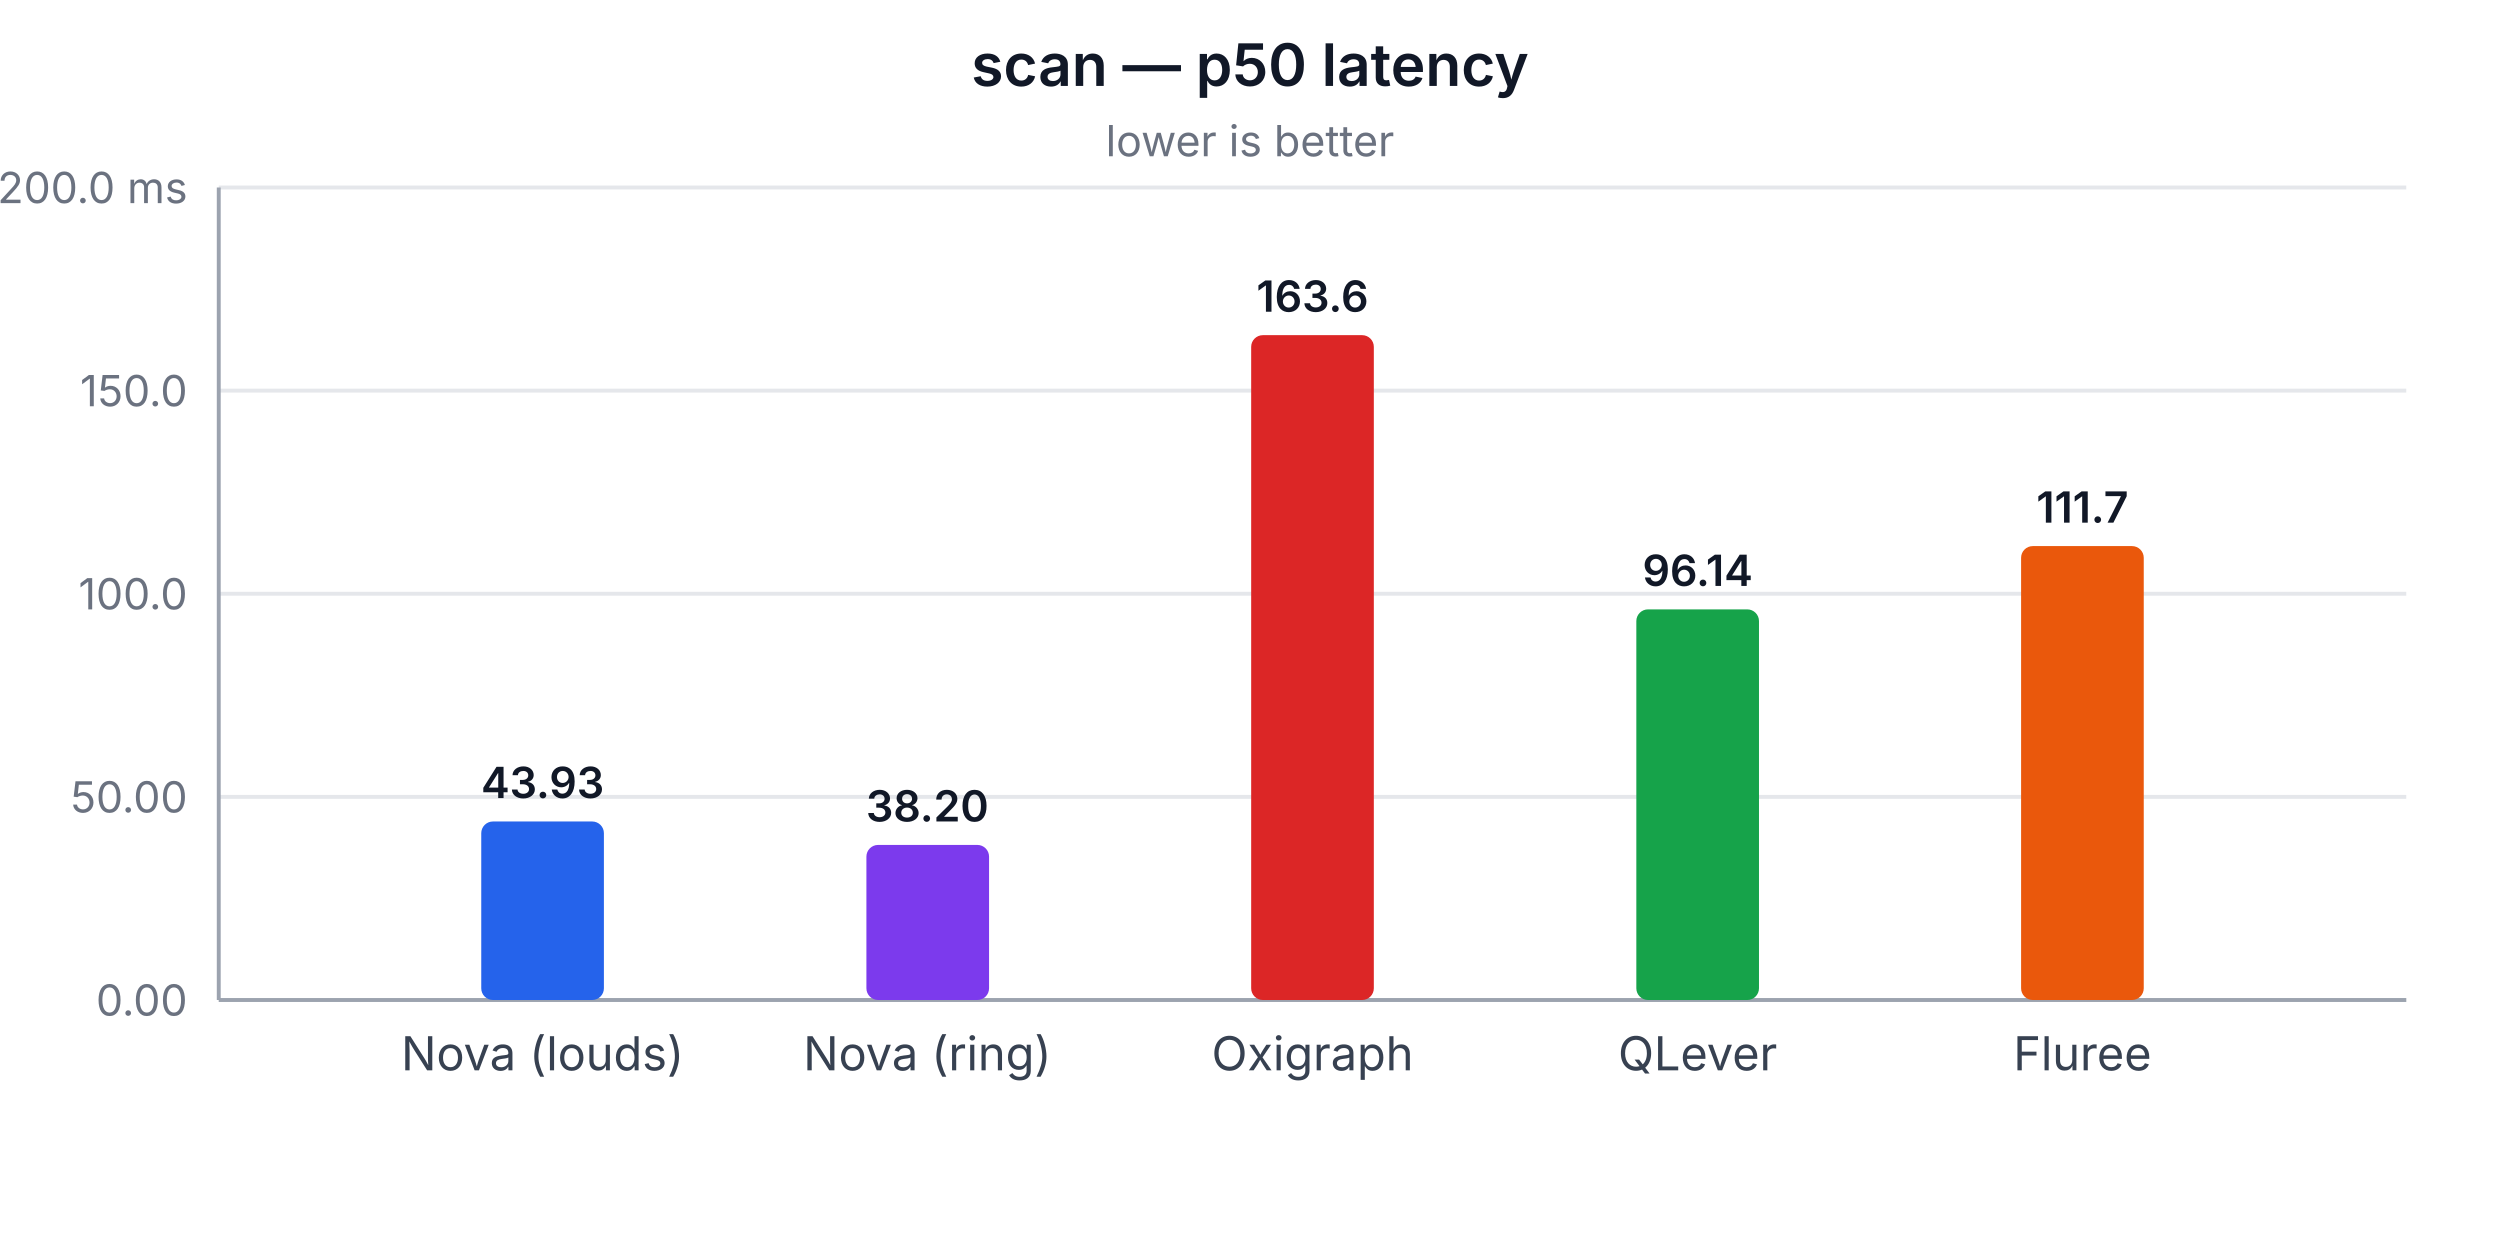
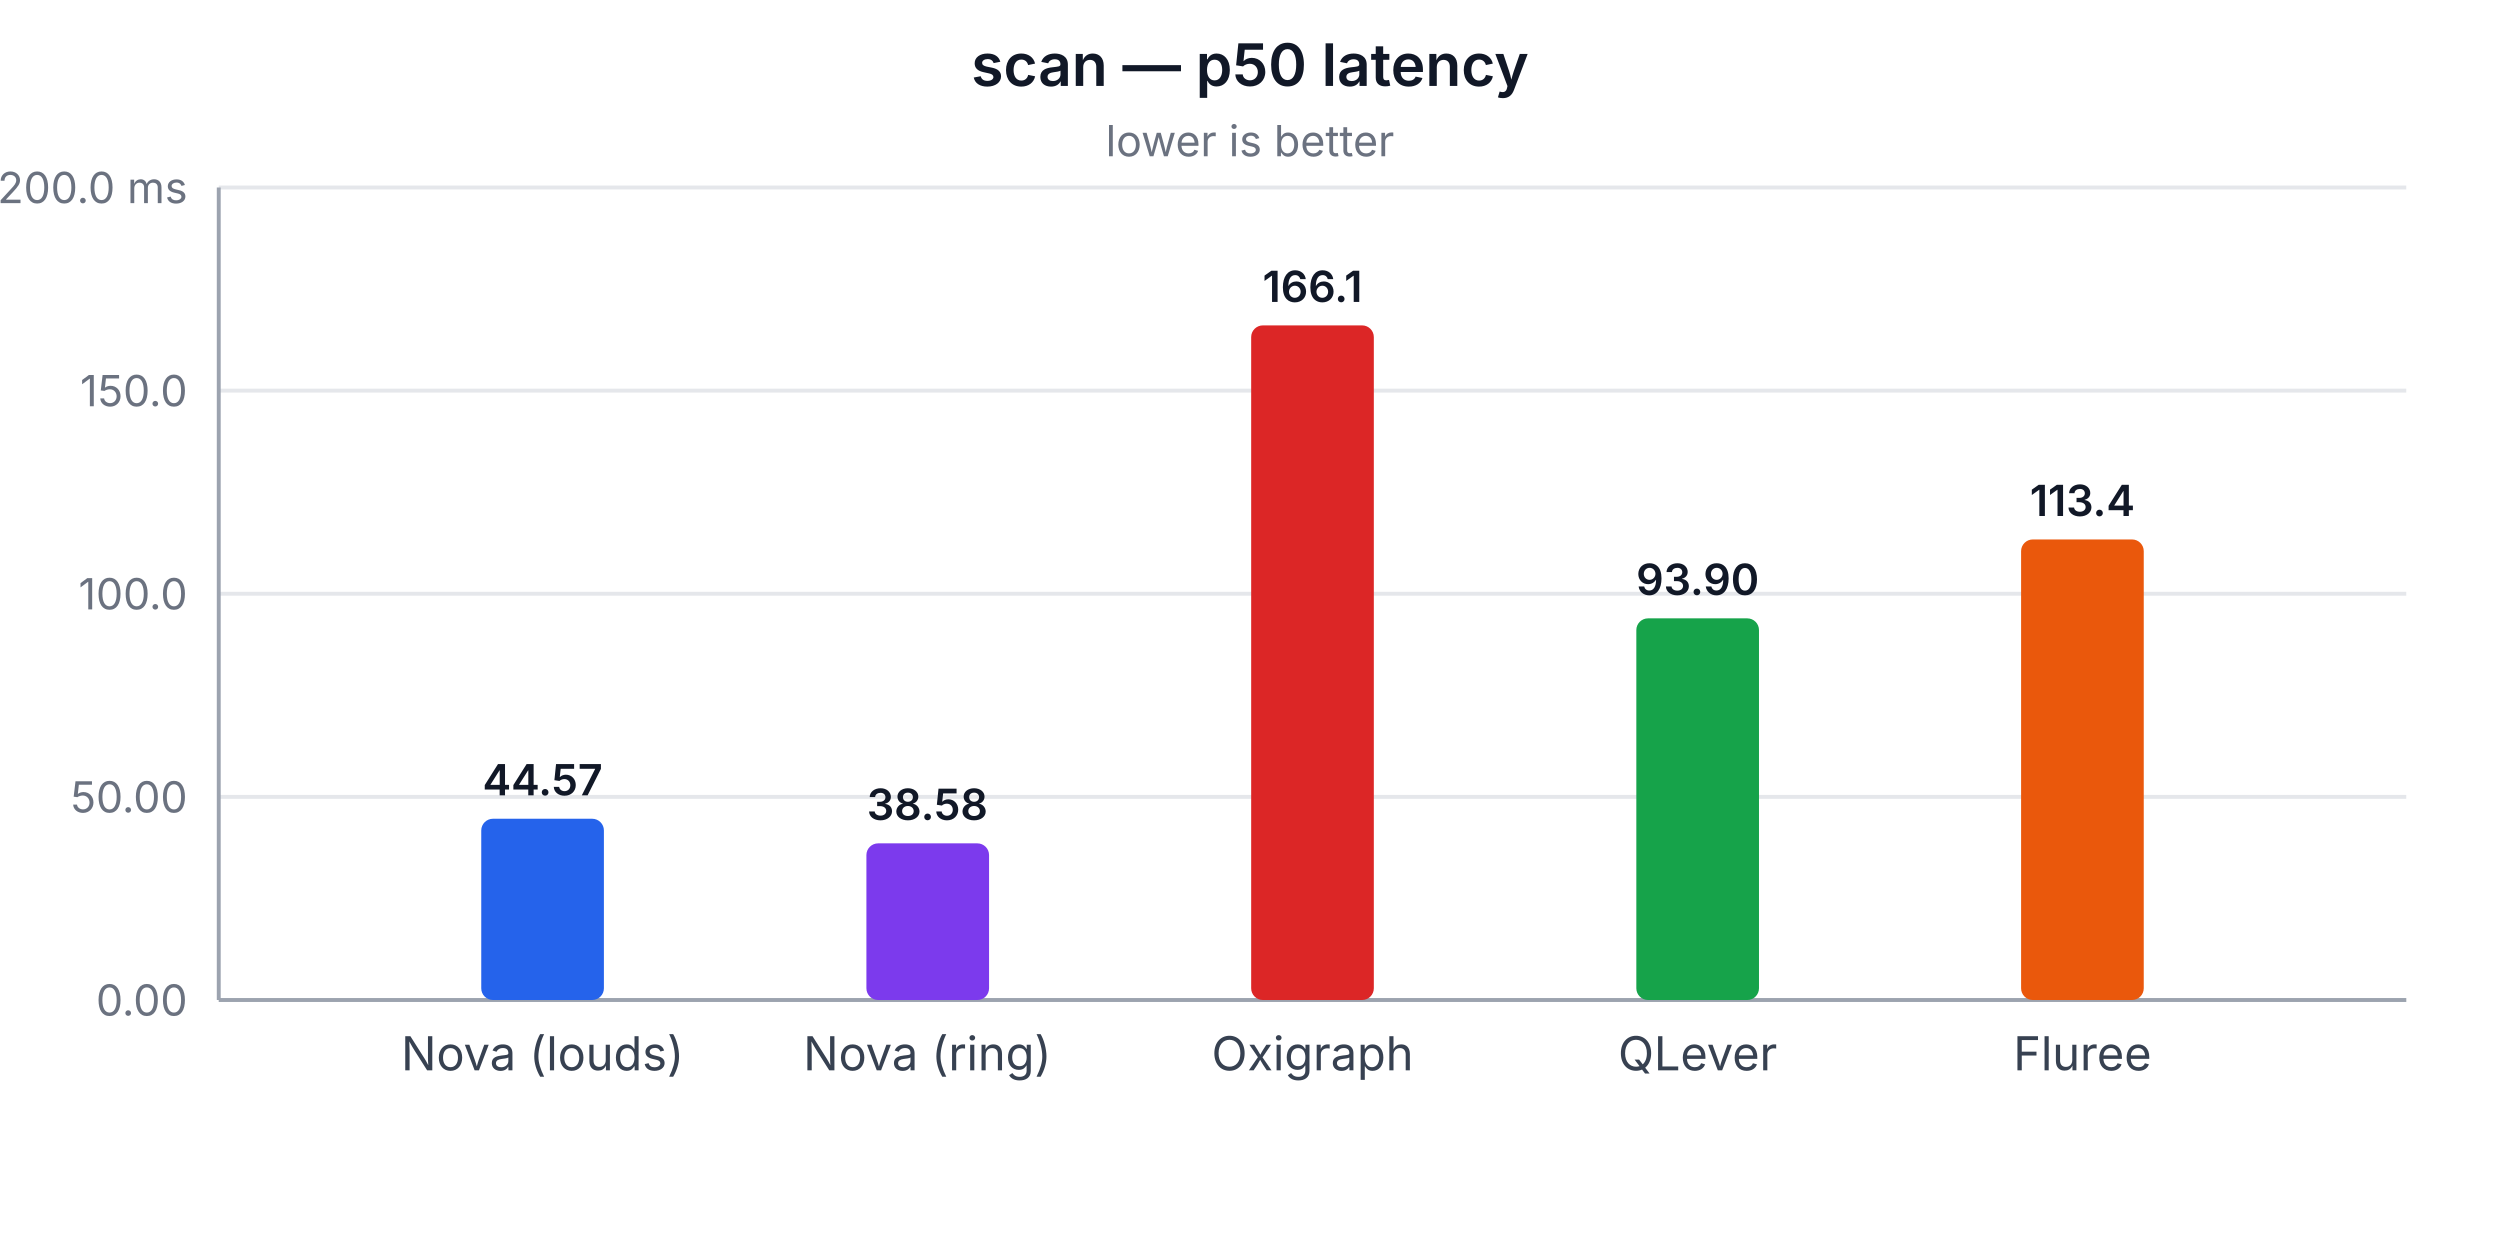
<svg xmlns="http://www.w3.org/2000/svg" width="640" height="320" viewBox="0 0 640 320" role="img" aria-label="scan — p50 latency">
  <style>
  .title { fill: #111827; }
  .muted { fill: #6b7280; }
  .label { fill: #374151; }
  .grid  { stroke: #e5e7eb; stroke-width: 1; }
  .axis  { stroke: #9ca3af; stroke-width: 1; }
  @media (prefers-color-scheme: dark) {
    .title { fill: #f3f4f6; }
    .muted { fill: #9ca3af; }
    .label { fill: #d1d5db; }
    .grid  { stroke: #374151; }
    .axis  { stroke: #6b7280; }
  }
</style>
  <text class="title" x="320.0" y="22" text-anchor="middle" font-family="system-ui, -apple-system, sans-serif" font-size="15" font-weight="600">scan — p50 latency</text>
  <text class="muted" x="320.0" y="40" text-anchor="middle" font-family="system-ui, -apple-system, sans-serif" font-size="11">lower is better</text>
  <line class="grid" x1="56" y1="256.0" x2="616" y2="256.0" />
  <text class="muted" x="48" y="260.0" text-anchor="end" font-family="system-ui, -apple-system, sans-serif" font-size="11">0.00</text>
  <line class="grid" x1="56" y1="204.0" x2="616" y2="204.0" />
  <text class="muted" x="48" y="208.0" text-anchor="end" font-family="system-ui, -apple-system, sans-serif" font-size="11">50.00</text>
  <line class="grid" x1="56" y1="152.0" x2="616" y2="152.0" />
  <text class="muted" x="48" y="156.0" text-anchor="end" font-family="system-ui, -apple-system, sans-serif" font-size="11">100.0</text>
  <line class="grid" x1="56" y1="100.0" x2="616" y2="100.0" />
  <text class="muted" x="48" y="104.0" text-anchor="end" font-family="system-ui, -apple-system, sans-serif" font-size="11">150.0</text>
  <line class="grid" x1="56" y1="48.0" x2="616" y2="48.0" />
  <text class="muted" x="48" y="52.0" text-anchor="end" font-family="system-ui, -apple-system, sans-serif" font-size="11">200.0 ms</text>
  <line class="axis" x1="56" y1="48" x2="56" y2="256" />
  <line class="axis" x1="56" y1="256" x2="616" y2="256" />
-   <rect x="123.2" y="210.3" width="31.4" height="45.7" fill="#2563eb" rx="3" />
-   <text class="title" x="138.9" y="204.3" text-anchor="middle" font-family="system-ui, -apple-system, sans-serif" font-size="11" font-weight="600">43.93</text>
+   <rect x="123.2" y="209.6" width="31.4" height="46.4" fill="#2563eb" rx="3" />
+   <text class="title" x="138.9" y="203.6" text-anchor="middle" font-family="system-ui, -apple-system, sans-serif" font-size="11" font-weight="600">44.57</text>
  <text class="label" x="138.9" y="274" text-anchor="middle" font-family="system-ui, -apple-system, sans-serif" font-size="12">Nova (louds)</text>
-   <rect x="221.8" y="216.3" width="31.4" height="39.7" fill="#7c3aed" rx="3" />
-   <text class="title" x="237.4" y="210.3" text-anchor="middle" font-family="system-ui, -apple-system, sans-serif" font-size="11" font-weight="600">38.20</text>
+   <rect x="221.8" y="215.9" width="31.4" height="40.1" fill="#7c3aed" rx="3" />
+   <text class="title" x="237.4" y="209.9" text-anchor="middle" font-family="system-ui, -apple-system, sans-serif" font-size="11" font-weight="600">38.58</text>
  <text class="label" x="237.4" y="274" text-anchor="middle" font-family="system-ui, -apple-system, sans-serif" font-size="12">Nova (ring)</text>
-   <rect x="320.3" y="85.8" width="31.4" height="170.2" fill="#dc2626" rx="3" />
-   <text class="title" x="336.0" y="79.8" text-anchor="middle" font-family="system-ui, -apple-system, sans-serif" font-size="11" font-weight="600">163.6</text>
+   <rect x="320.3" y="83.3" width="31.4" height="172.7" fill="#dc2626" rx="3" />
+   <text class="title" x="336.0" y="77.3" text-anchor="middle" font-family="system-ui, -apple-system, sans-serif" font-size="11" font-weight="600">166.1</text>
  <text class="label" x="336.0" y="274" text-anchor="middle" font-family="system-ui, -apple-system, sans-serif" font-size="12">Oxigraph</text>
-   <rect x="418.9" y="156.0" width="31.4" height="100.0" fill="#16a34a" rx="3" />
-   <text class="title" x="434.6" y="150.0" text-anchor="middle" font-family="system-ui, -apple-system, sans-serif" font-size="11" font-weight="600">96.14</text>
+   <rect x="418.9" y="158.3" width="31.4" height="97.7" fill="#16a34a" rx="3" />
+   <text class="title" x="434.6" y="152.3" text-anchor="middle" font-family="system-ui, -apple-system, sans-serif" font-size="11" font-weight="600">93.90</text>
  <text class="label" x="434.6" y="274" text-anchor="middle" font-family="system-ui, -apple-system, sans-serif" font-size="12">QLever</text>
-   <rect x="517.4" y="139.8" width="31.4" height="116.2" fill="#ea580c" rx="3" />
-   <text class="title" x="533.1" y="133.8" text-anchor="middle" font-family="system-ui, -apple-system, sans-serif" font-size="11" font-weight="600">111.7</text>
+   <rect x="517.4" y="138.1" width="31.4" height="117.9" fill="#ea580c" rx="3" />
+   <text class="title" x="533.1" y="132.1" text-anchor="middle" font-family="system-ui, -apple-system, sans-serif" font-size="11" font-weight="600">113.4</text>
  <text class="label" x="533.1" y="274" text-anchor="middle" font-family="system-ui, -apple-system, sans-serif" font-size="12">Fluree</text>
</svg>
